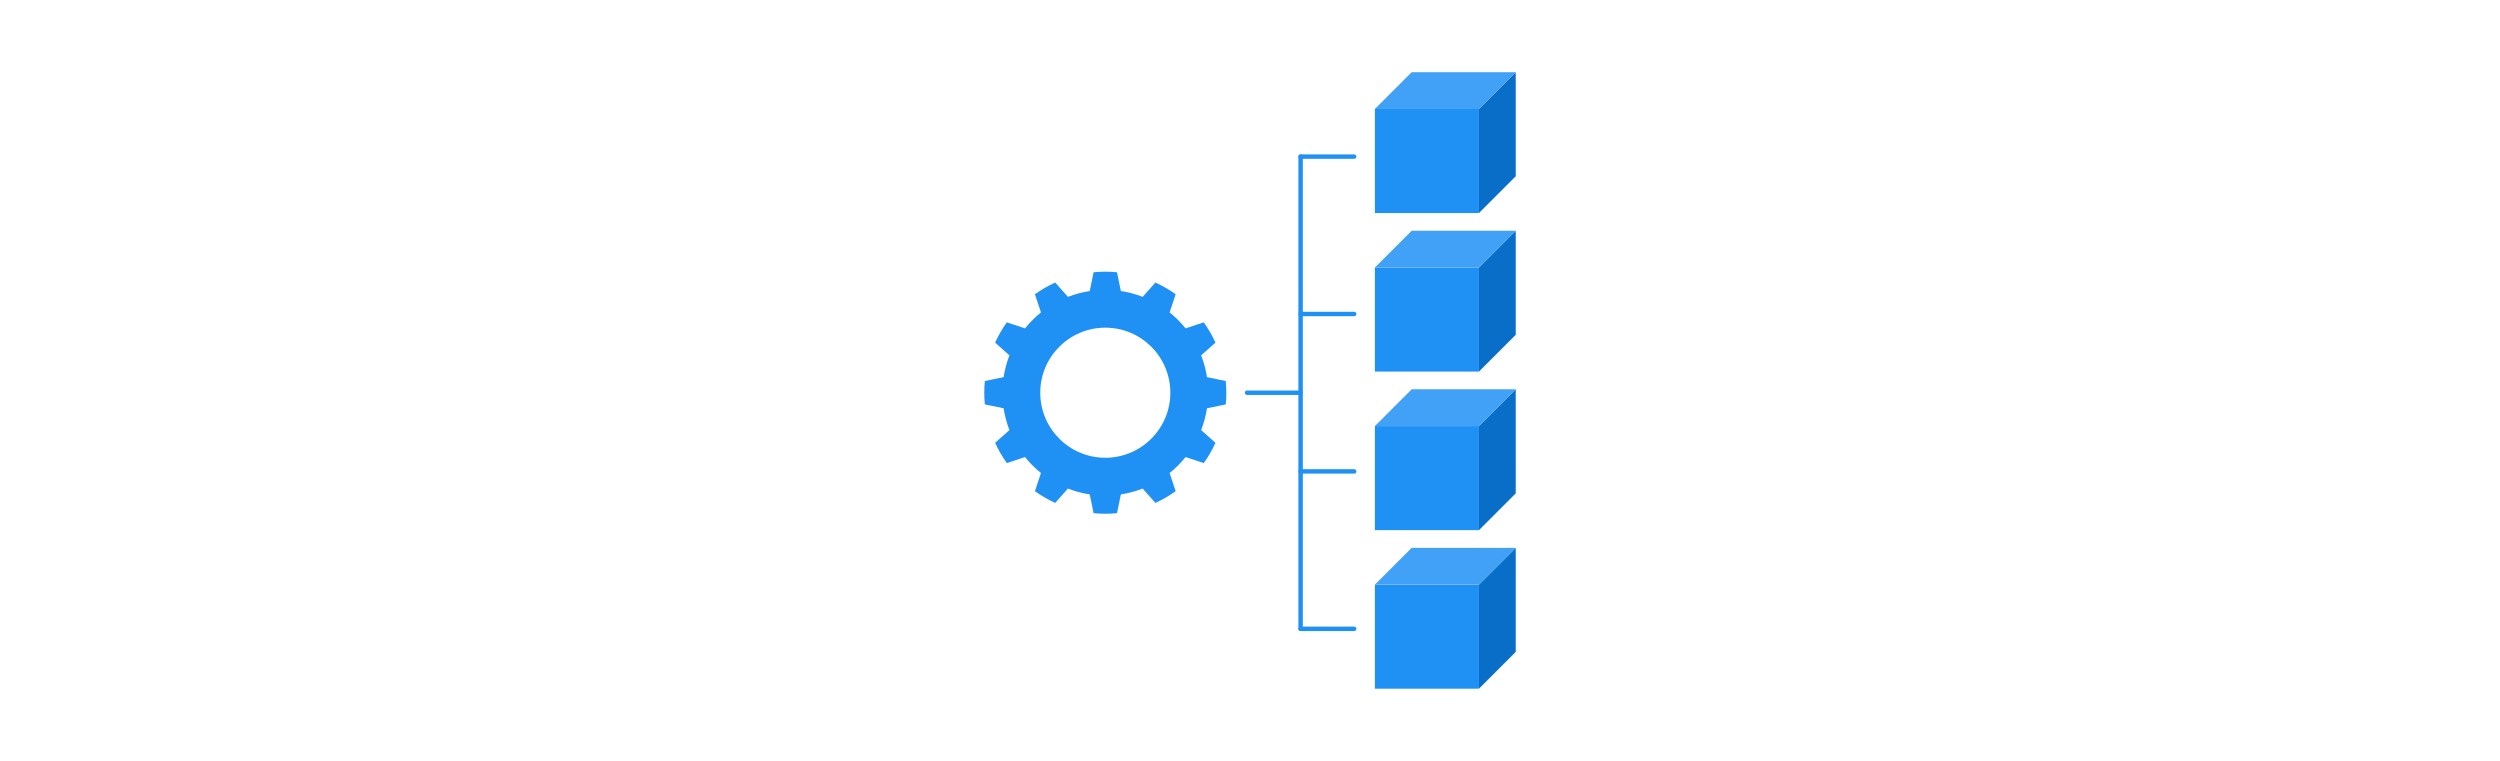
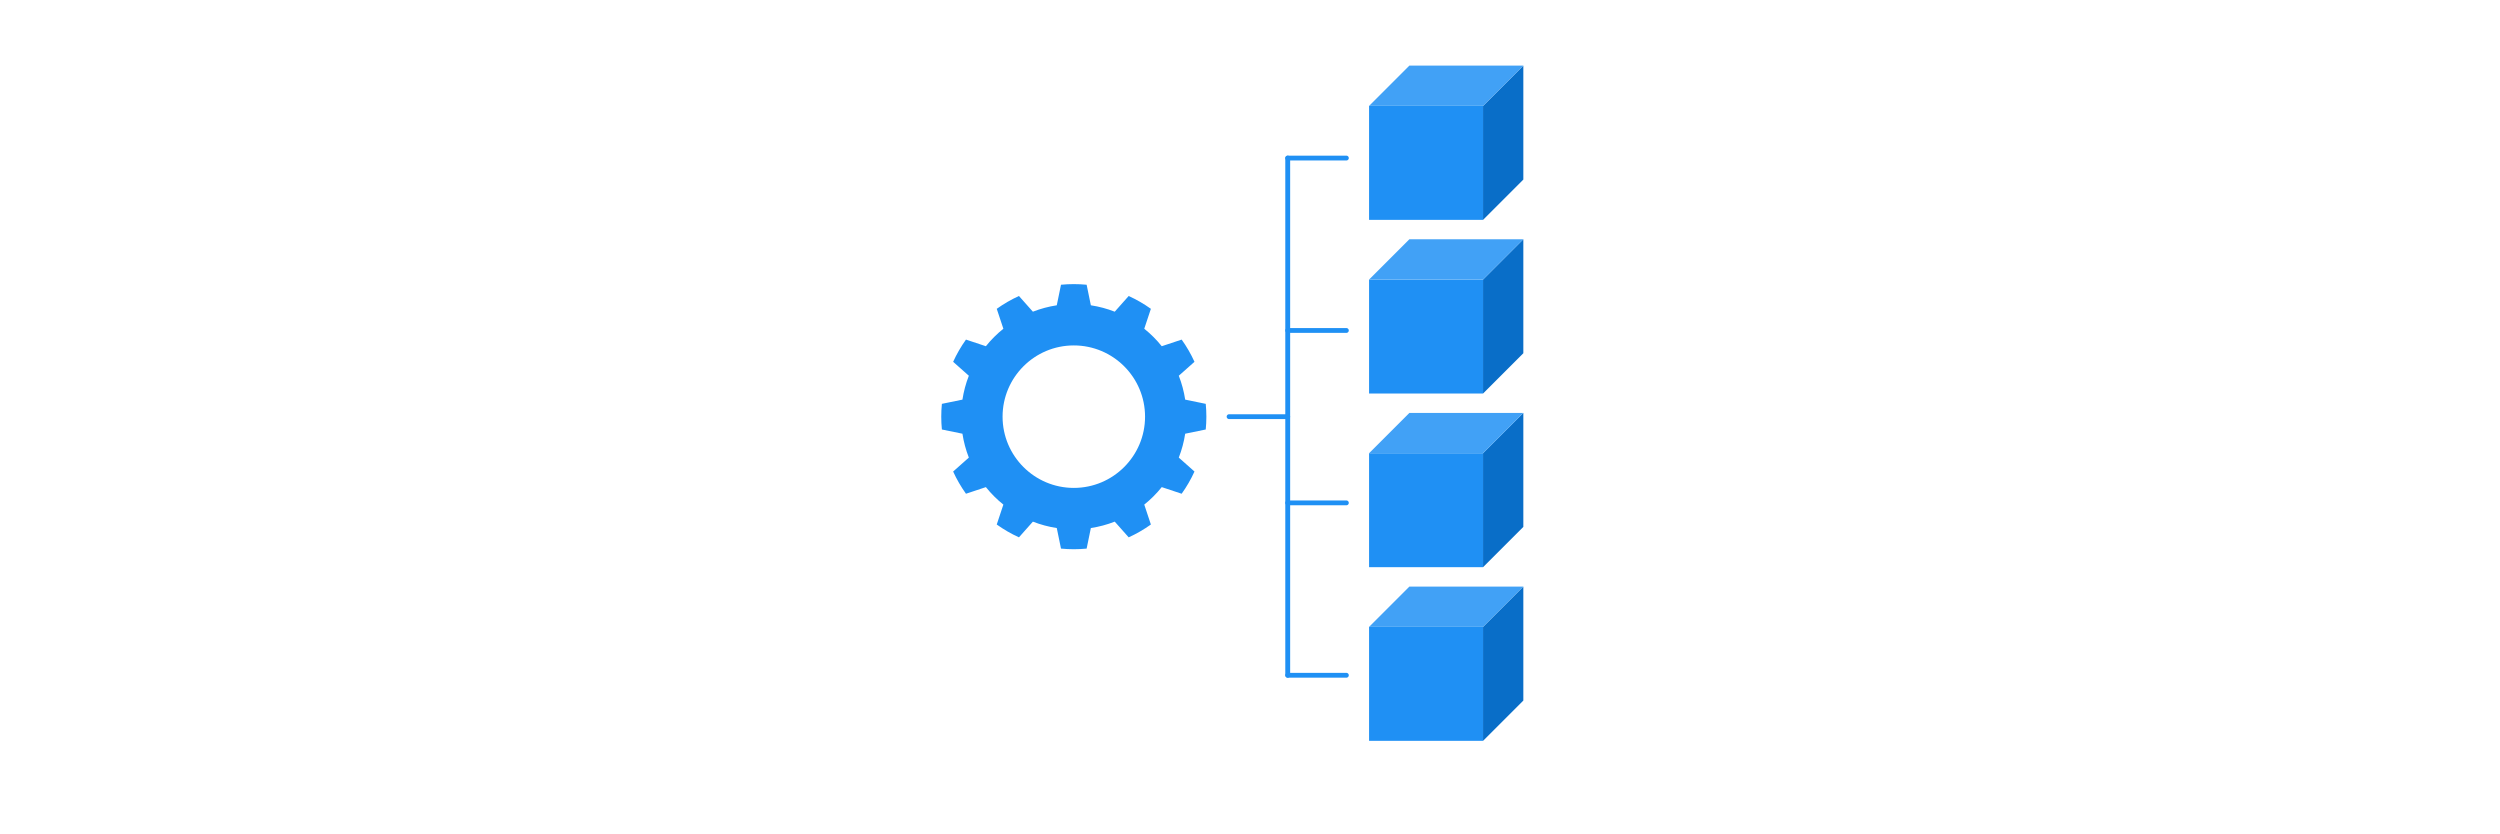
- <svg xmlns="http://www.w3.org/2000/svg" width="100%" height="100%" viewBox="0 0 920 280" version="1.1" xml:space="preserve" style="fill-rule:evenodd;clip-rule:evenodd;stroke-linecap:round;stroke-linejoin:round;stroke-miterlimit:1.5;">
-   <g transform="matrix(0.382924,0,0,0.382924,440.44,-78.9784)">
+ <svg xmlns="http://www.w3.org/2000/svg" width="100%" height="100%" viewBox="0 0 3072 1024" version="1.1" xml:space="preserve" style="fill-rule:evenodd;clip-rule:evenodd;stroke-linecap:round;stroke-linejoin:round;stroke-miterlimit:1.5;">
+   <g transform="matrix(1.40041,0,0,1.40041,1442.71,-305.361)">
    <g transform="matrix(0.998123,0,0,0.998123,0.32116,0.583706)">
      <rect x="171.1" y="310.973" width="100.188" height="100.188" style="fill:rgb(31,144,244);" />
    </g>
    <g transform="matrix(0.35289,-0.35289,1.82658e-16,0.998123,210.721,60.9633)">
      <rect x="171.1" y="310.973" width="100.188" height="100.188" style="fill:rgb(9,110,200);" />
    </g>
    <g transform="matrix(0.35289,-0.35289,0.998123,-1.9173e-16,-199.669,371.353)">
      <rect x="171.1" y="310.973" width="100.188" height="100.188" style="fill:rgb(65,161,246);" />
    </g>
  </g>
-   <g transform="matrix(0.382924,0,0,0.382924,440.44,-20.6303)">
+   <g transform="matrix(1.40041,0,0,1.40041,1442.71,-91.9734)">
    <g transform="matrix(0.998123,0,0,0.998123,0.32116,0.583706)">
      <rect x="171.1" y="310.973" width="100.188" height="100.188" style="fill:rgb(31,144,244);" />
    </g>
    <g transform="matrix(0.35289,-0.35289,1.82658e-16,0.998123,210.721,60.9633)">
      <rect x="171.1" y="310.973" width="100.188" height="100.188" style="fill:rgb(9,110,200);" />
    </g>
    <g transform="matrix(0.35289,-0.35289,0.998123,-1.9173e-16,-199.669,371.353)">
      <rect x="171.1" y="310.973" width="100.188" height="100.188" style="fill:rgb(65,161,246);" />
    </g>
  </g>
-   <g transform="matrix(0.382924,0,0,0.382924,440.44,37.7179)">
+   <g transform="matrix(1.40041,0,0,1.40041,1442.71,121.414)">
    <g transform="matrix(0.998123,0,0,0.998123,0.32116,0.583706)">
      <rect x="171.1" y="310.973" width="100.188" height="100.188" style="fill:rgb(31,144,244);" />
    </g>
    <g transform="matrix(0.35289,-0.35289,1.82658e-16,0.998123,210.721,60.9633)">
      <rect x="171.1" y="310.973" width="100.188" height="100.188" style="fill:rgb(9,110,200);" />
    </g>
    <g transform="matrix(0.35289,-0.35289,0.998123,-1.9173e-16,-199.669,371.353)">
      <rect x="171.1" y="310.973" width="100.188" height="100.188" style="fill:rgb(65,161,246);" />
    </g>
  </g>
-   <g transform="matrix(0.382924,0,0,0.382924,440.44,96.066)">
+   <g transform="matrix(1.40041,0,0,1.40041,1442.71,334.802)">
    <g transform="matrix(0.998123,0,0,0.998123,0.32116,0.583706)">
      <rect x="171.1" y="310.973" width="100.188" height="100.188" style="fill:rgb(31,144,244);" />
    </g>
    <g transform="matrix(0.35289,-0.35289,1.82658e-16,0.998123,210.721,60.9633)">
      <rect x="171.1" y="310.973" width="100.188" height="100.188" style="fill:rgb(9,110,200);" />
    </g>
    <g transform="matrix(0.35289,-0.35289,0.998123,-1.9173e-16,-199.669,371.353)">
      <rect x="171.1" y="310.973" width="100.188" height="100.188" style="fill:rgb(65,161,246);" />
    </g>
  </g>
-   <g transform="matrix(0.316214,0,0,0.316214,307.695,-12.3427)">
+   <g transform="matrix(1.15644,0,0,1.15644,957.248,-61.6644)">
    <path d="M326.872,355.872C317.812,354.992 308.688,354.992 299.628,355.872L295.141,377.717C286.457,379.046 277.946,381.326 269.761,384.518L254.953,367.843C246.667,371.611 238.765,376.173 231.359,381.465L238.395,402.627C231.539,408.119 225.309,414.35 219.816,421.206L198.655,414.17C193.362,421.576 188.8,429.477 185.032,437.764L201.707,452.572C198.516,460.757 196.235,469.268 194.906,477.952L173.062,482.439C172.181,491.499 172.181,500.623 173.062,509.683L194.906,514.17C196.235,522.854 198.516,531.365 201.707,539.55L185.032,554.358C188.8,562.645 193.362,570.546 198.655,577.952L219.816,570.916C225.309,577.772 231.539,584.003 238.395,589.495L231.359,610.657C238.765,615.949 246.667,620.511 254.953,624.279L269.761,607.604C277.946,610.796 286.457,613.076 295.141,614.405L299.628,636.25C308.688,637.13 317.812,637.13 326.872,636.25L331.359,614.405C340.043,613.076 348.554,610.796 356.739,607.604L371.547,624.279C379.834,620.511 387.736,615.949 395.142,610.657L388.105,589.495C394.961,584.003 401.192,577.772 406.685,570.916L427.846,577.952C433.139,570.546 437.701,562.645 441.468,554.358L424.794,539.55C427.985,531.365 430.265,522.854 431.594,514.17L453.439,509.683C454.319,500.623 454.319,491.499 453.439,482.439L431.594,477.952C430.265,469.268 427.985,460.757 424.794,452.572L441.468,437.764C437.701,429.477 433.139,421.576 427.846,414.17L406.685,421.206C401.192,414.35 394.961,408.119 388.105,402.627L395.142,381.465C387.736,376.173 379.834,371.611 371.547,367.843L356.739,384.518C348.554,381.326 340.043,379.046 331.359,377.717L326.872,355.872ZM313.25,420.363C355.029,420.363 388.949,454.282 388.949,496.061C388.949,537.84 355.029,571.759 313.25,571.759C271.471,571.759 237.552,537.84 237.552,496.061C237.552,454.282 271.471,420.363 313.25,420.363Z" style="fill:rgb(31,144,244);" />
  </g>
-   <g transform="matrix(0.273438,0,0,0.273438,325.948,4.51872)">
+   <g transform="matrix(1,0,0,1,1024,0)">
    <path d="M486.29,512L558.354,512" style="fill:none;stroke:rgb(31,144,244);stroke-width:5.95px;" />
  </g>
-   <g transform="matrix(0.273438,0,0,0.273438,345.653,-82.3716)">
+   <g transform="matrix(1,0,0,1,1096.06,-317.77)">
    <path d="M486.29,512L558.354,512" style="fill:none;stroke:rgb(31,144,244);stroke-width:5.95px;" />
  </g>
-   <g transform="matrix(0.273438,0,0,0.273438,345.653,-24.4447)">
+   <g transform="matrix(1,0,0,1,1096.06,-105.923)">
    <path d="M486.29,512L558.354,512" style="fill:none;stroke:rgb(31,144,244);stroke-width:5.95px;" />
  </g>
-   <g transform="matrix(0.273438,0,0,0.273438,345.653,33.4822)">
+   <g transform="matrix(1,0,0,1,1096.06,105.923)">
    <path d="M486.29,512L558.354,512" style="fill:none;stroke:rgb(31,144,244);stroke-width:5.95px;" />
  </g>
-   <g transform="matrix(0.273438,0,0,0.273438,345.653,91.4091)">
+   <g transform="matrix(1,0,0,1,1096.06,317.77)">
    <path d="M486.29,512L558.354,512" style="fill:none;stroke:rgb(31,144,244);stroke-width:5.95px;" />
  </g>
-   <g transform="matrix(0.273438,0,0,0.271463,325.948,10.0156)">
+   <g transform="matrix(1,0,0,0.99278,1024,20.1027)">
    <path d="M558.354,175.393L558.354,815.556" style="fill:none;stroke:rgb(31,144,244);stroke-width:5.98px;" />
  </g>
</svg>
